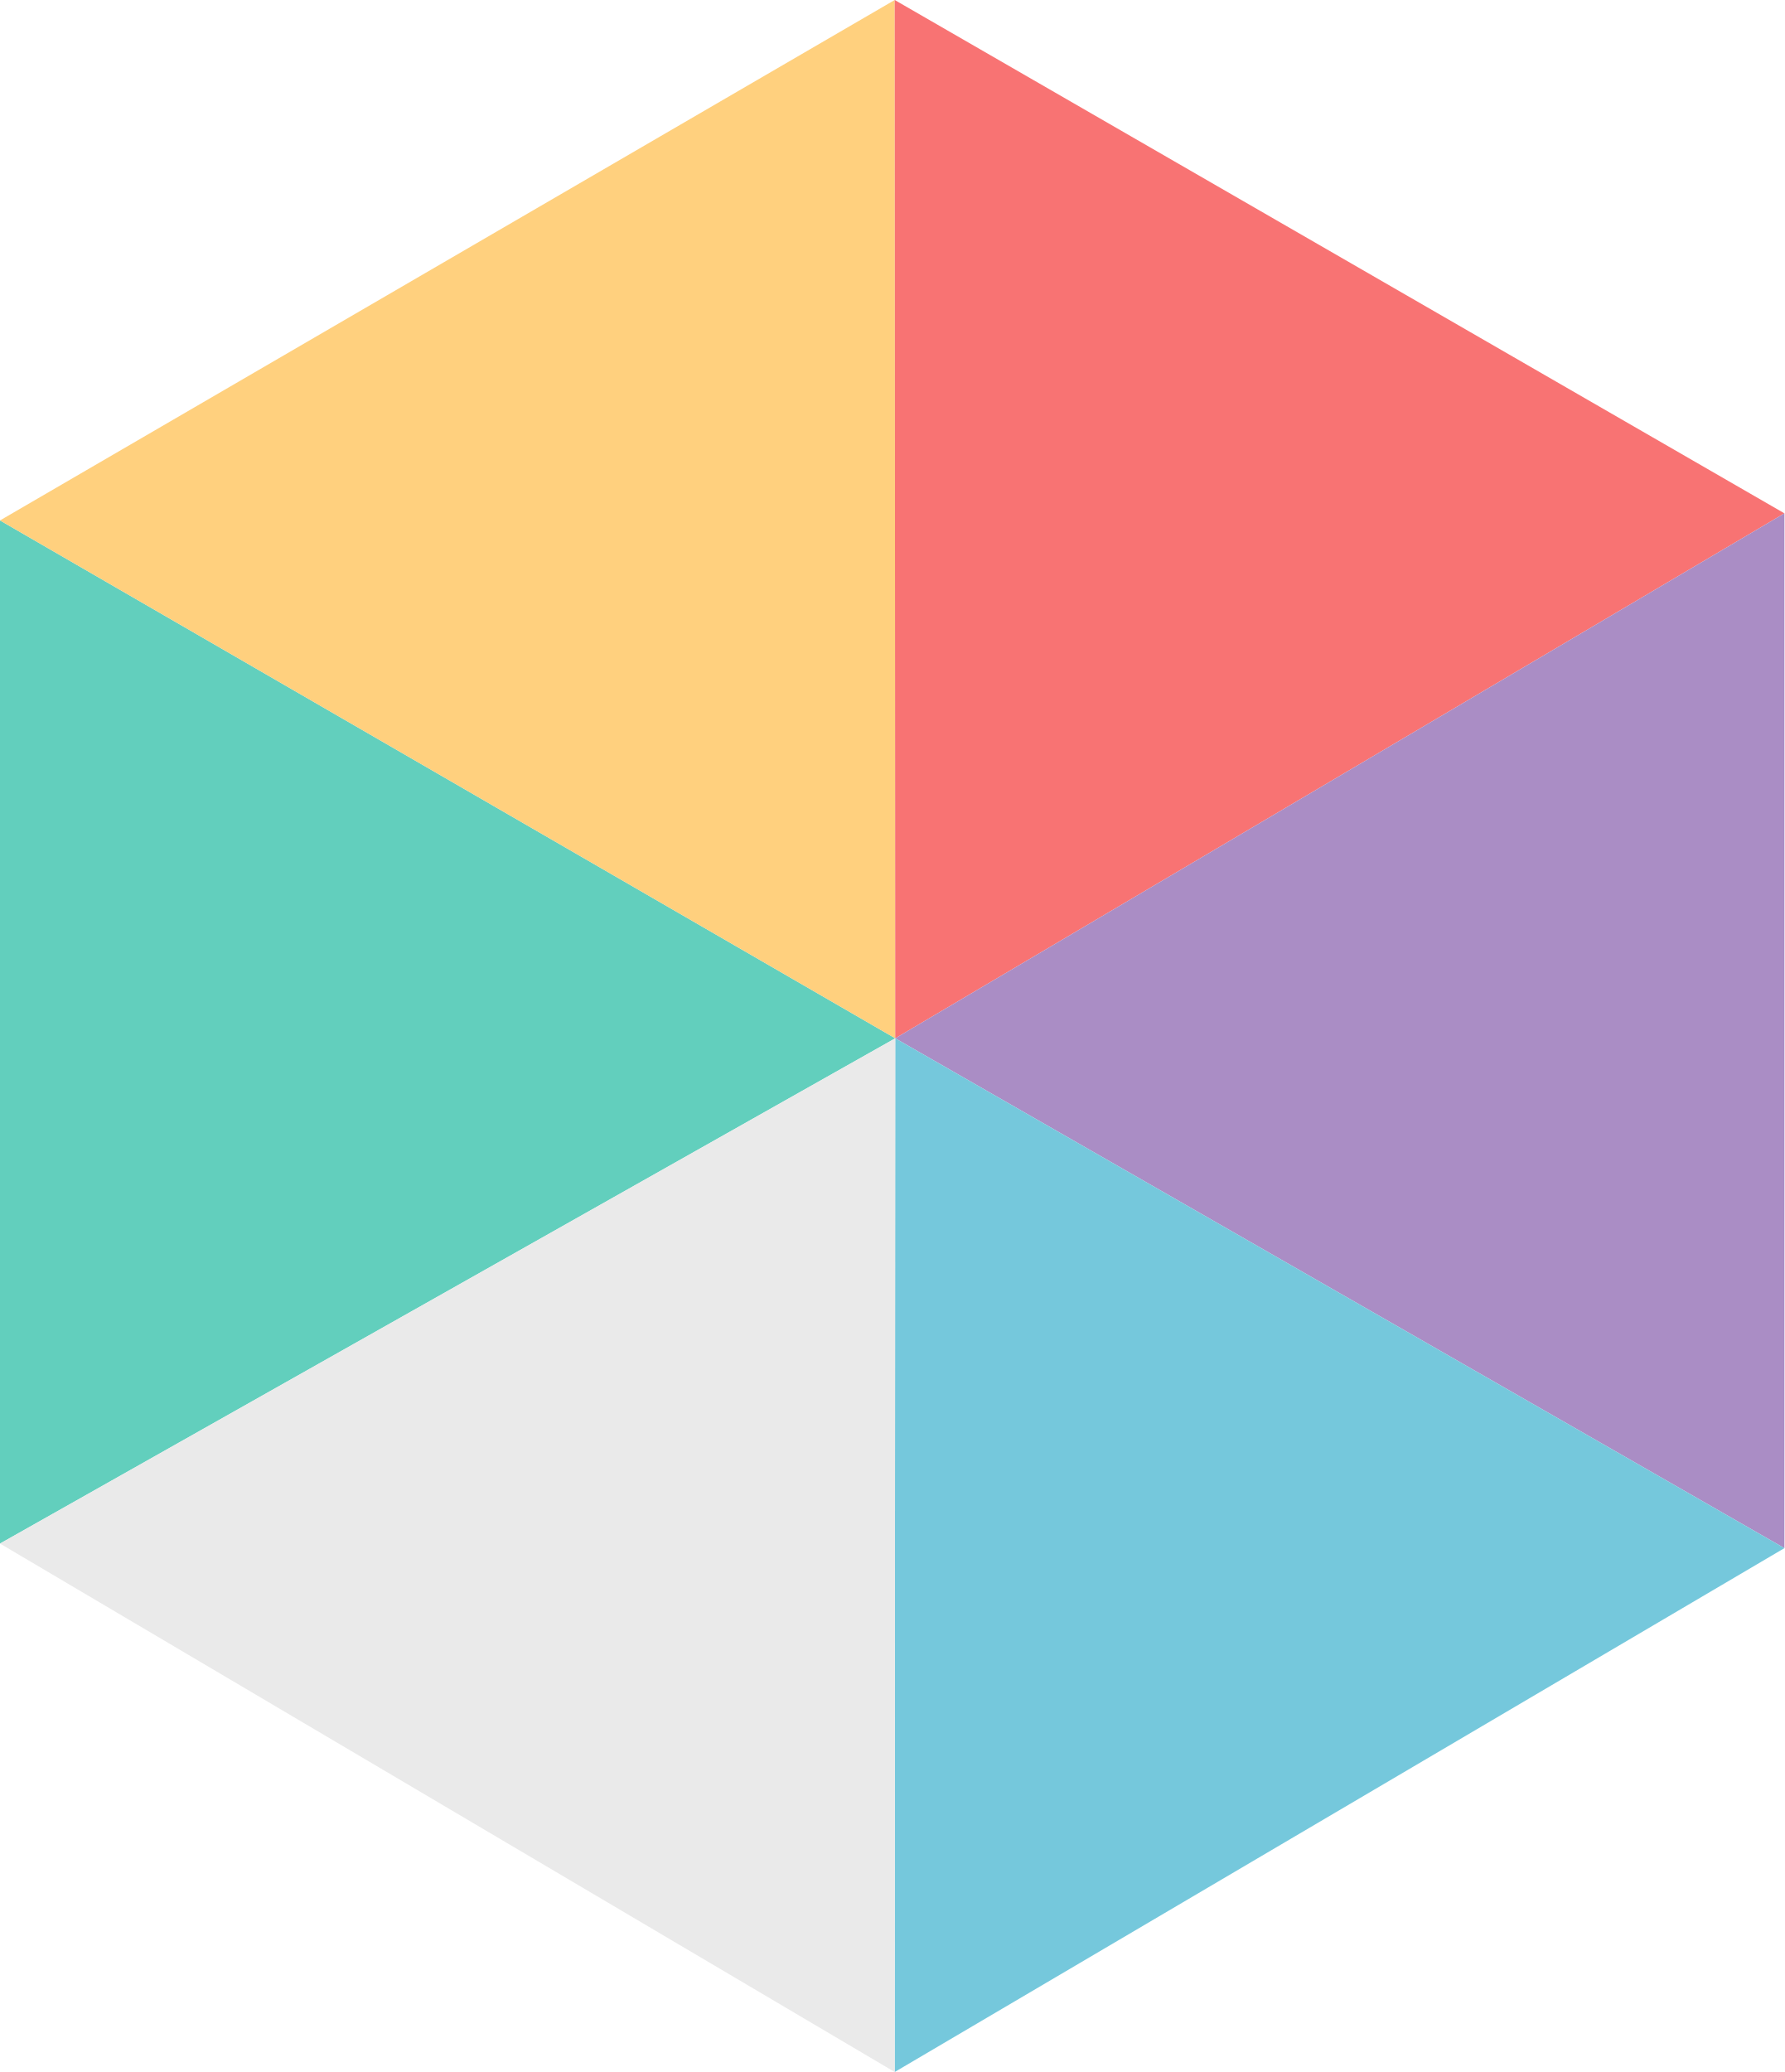
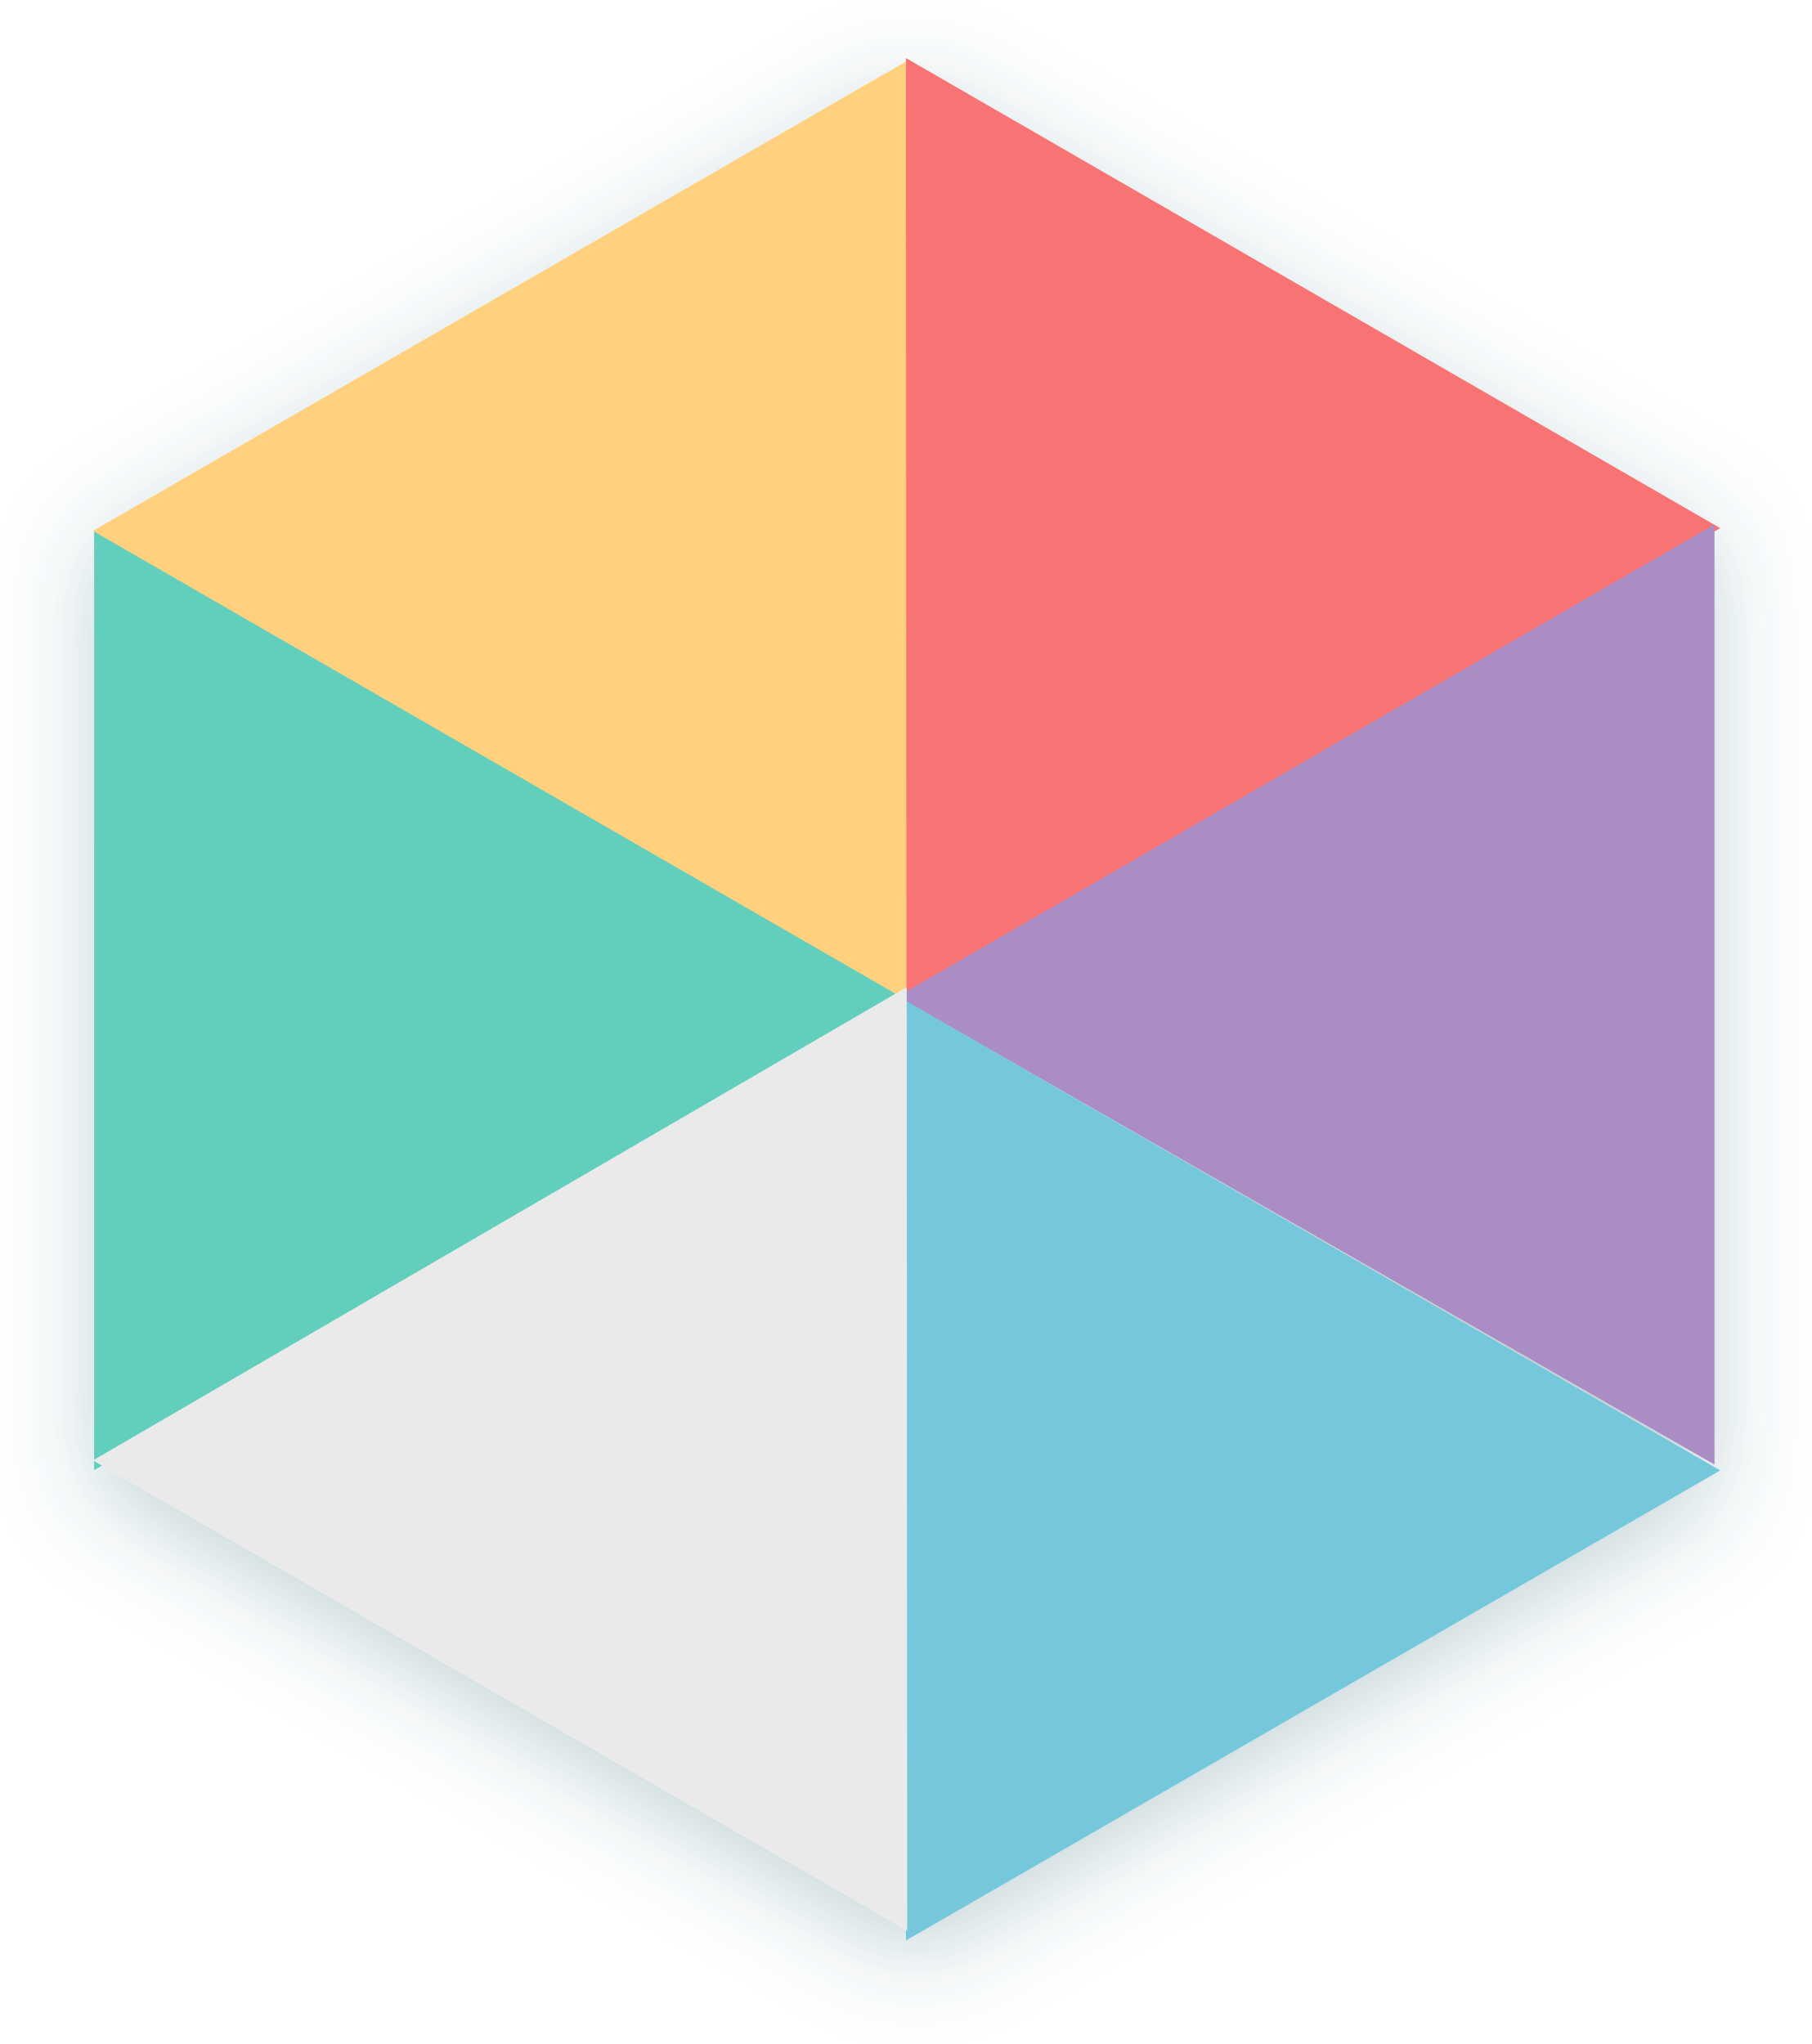
- <svg xmlns="http://www.w3.org/2000/svg" version="1.1" id="Layer_1" x="0px" y="0px" width="139.61px" height="162.088px" viewBox="0 0 139.61 162.088" enable-background="new 0 0 139.61 162.088" xml:space="preserve">
-   <polygon id="Path-22" fill="#62CFBD" points="0,120.75 70.042,81.225 0,40.713 " />
-   <polygon id="Path-22_1_" fill="#FFD07E" points="0,40.713 70.042,81.225 70,0 " />
-   <polygon id="Path-22_2_" fill="#F87373" points="70,0 70.042,81.225 139.61,40.157 " />
-   <polygon id="Path-22_3_" fill="#AA8DC5" points="139.61,40.157 70.042,81.225 139.61,121.107 " />
-   <polygon id="Path-22_4_" fill="#75C8DC" points="139.61,121.107 70.042,81.225 70,162.088 " />
-   <polygon id="Path-22_5_" fill="#EAEAEA" points="70,162.088 70.042,81.225 0,120.75 " />
+ <svg xmlns="http://www.w3.org/2000/svg" width="156px" height="176px" viewBox="0 0 156 176" version="1.1">
+   <defs>
+     <filter x="-6.2%" y="-5.9%" width="112.4%" height="113.3%" filterUnits="objectBoundingBox" id="filter-1">
+       <feOffset dx="0" dy="2" in="SourceAlpha" result="shadowOffsetOuter1" />
+       <feGaussianBlur stdDeviation="4" in="shadowOffsetOuter1" result="shadowBlurOuter1" />
+       <feColorMatrix values="0 0 0 0 0.047   0 0 0 0 0.165   0 0 0 0 0.2  0 0 0 0.3 0" type="matrix" in="shadowBlurOuter1" result="shadowMatrixOuter1" />
+       <feMerge>
+         <feMergeNode in="shadowMatrixOuter1" />
+         <feMergeNode in="SourceGraphic" />
+       </feMerge>
+     </filter>
+   </defs>
+   <g id="Page-1" stroke="none" stroke-width="1" fill="none" fill-rule="evenodd">
+     <g id="featurette-inclusivity" filter="url(#filter-1)" transform="translate(-27, -15)">
+       <polygon id="Path-22" fill="#62CFBD" transform="translate(52.74759, 90.92298) rotate(-120) translate(-52.74759, -90.92298) " points="17.695 50.31 17.736 131.536 87.8 90.786" />
+       <polygon id="Path-22" fill="#FFD07E" transform="translate(87.69794, 50.66296) rotate(-60) translate(-87.69794, -50.66296) " points="52.645 10.05 52.686 91.276 122.751 50.526" />
+       <polygon id="Path-22" fill="#F87373" transform="translate(140.0529, 60.61254) rotate(-360) translate(-140.0529, -60.61254) " points="105 20 105.041 101.225 175.106 60.476" />
+       <polygon id="Path-22" fill="#AA8DC5" transform="translate(156.9655, 110.8196) rotate(-300) translate(-156.9655, -110.8196) " points="121.913 70.207 121.954 151.432 192.018 110.683" />
+       <polygon id="Path-22" fill="#75C8DC" transform="translate(122.4078, 151.663) rotate(-240) translate(-122.4078, -151.663) " points="87.355 111.05 87.396 192.276 157.461 151.526" />
+       <polygon id="Path-22" fill="#EAEAEA" transform="translate(70.05289, 140.6125) rotate(-180) translate(-70.05289, -140.6125) " points="35 100 35.041 181.225 105.106 140.476" />
+     </g>
+   </g>
</svg>
